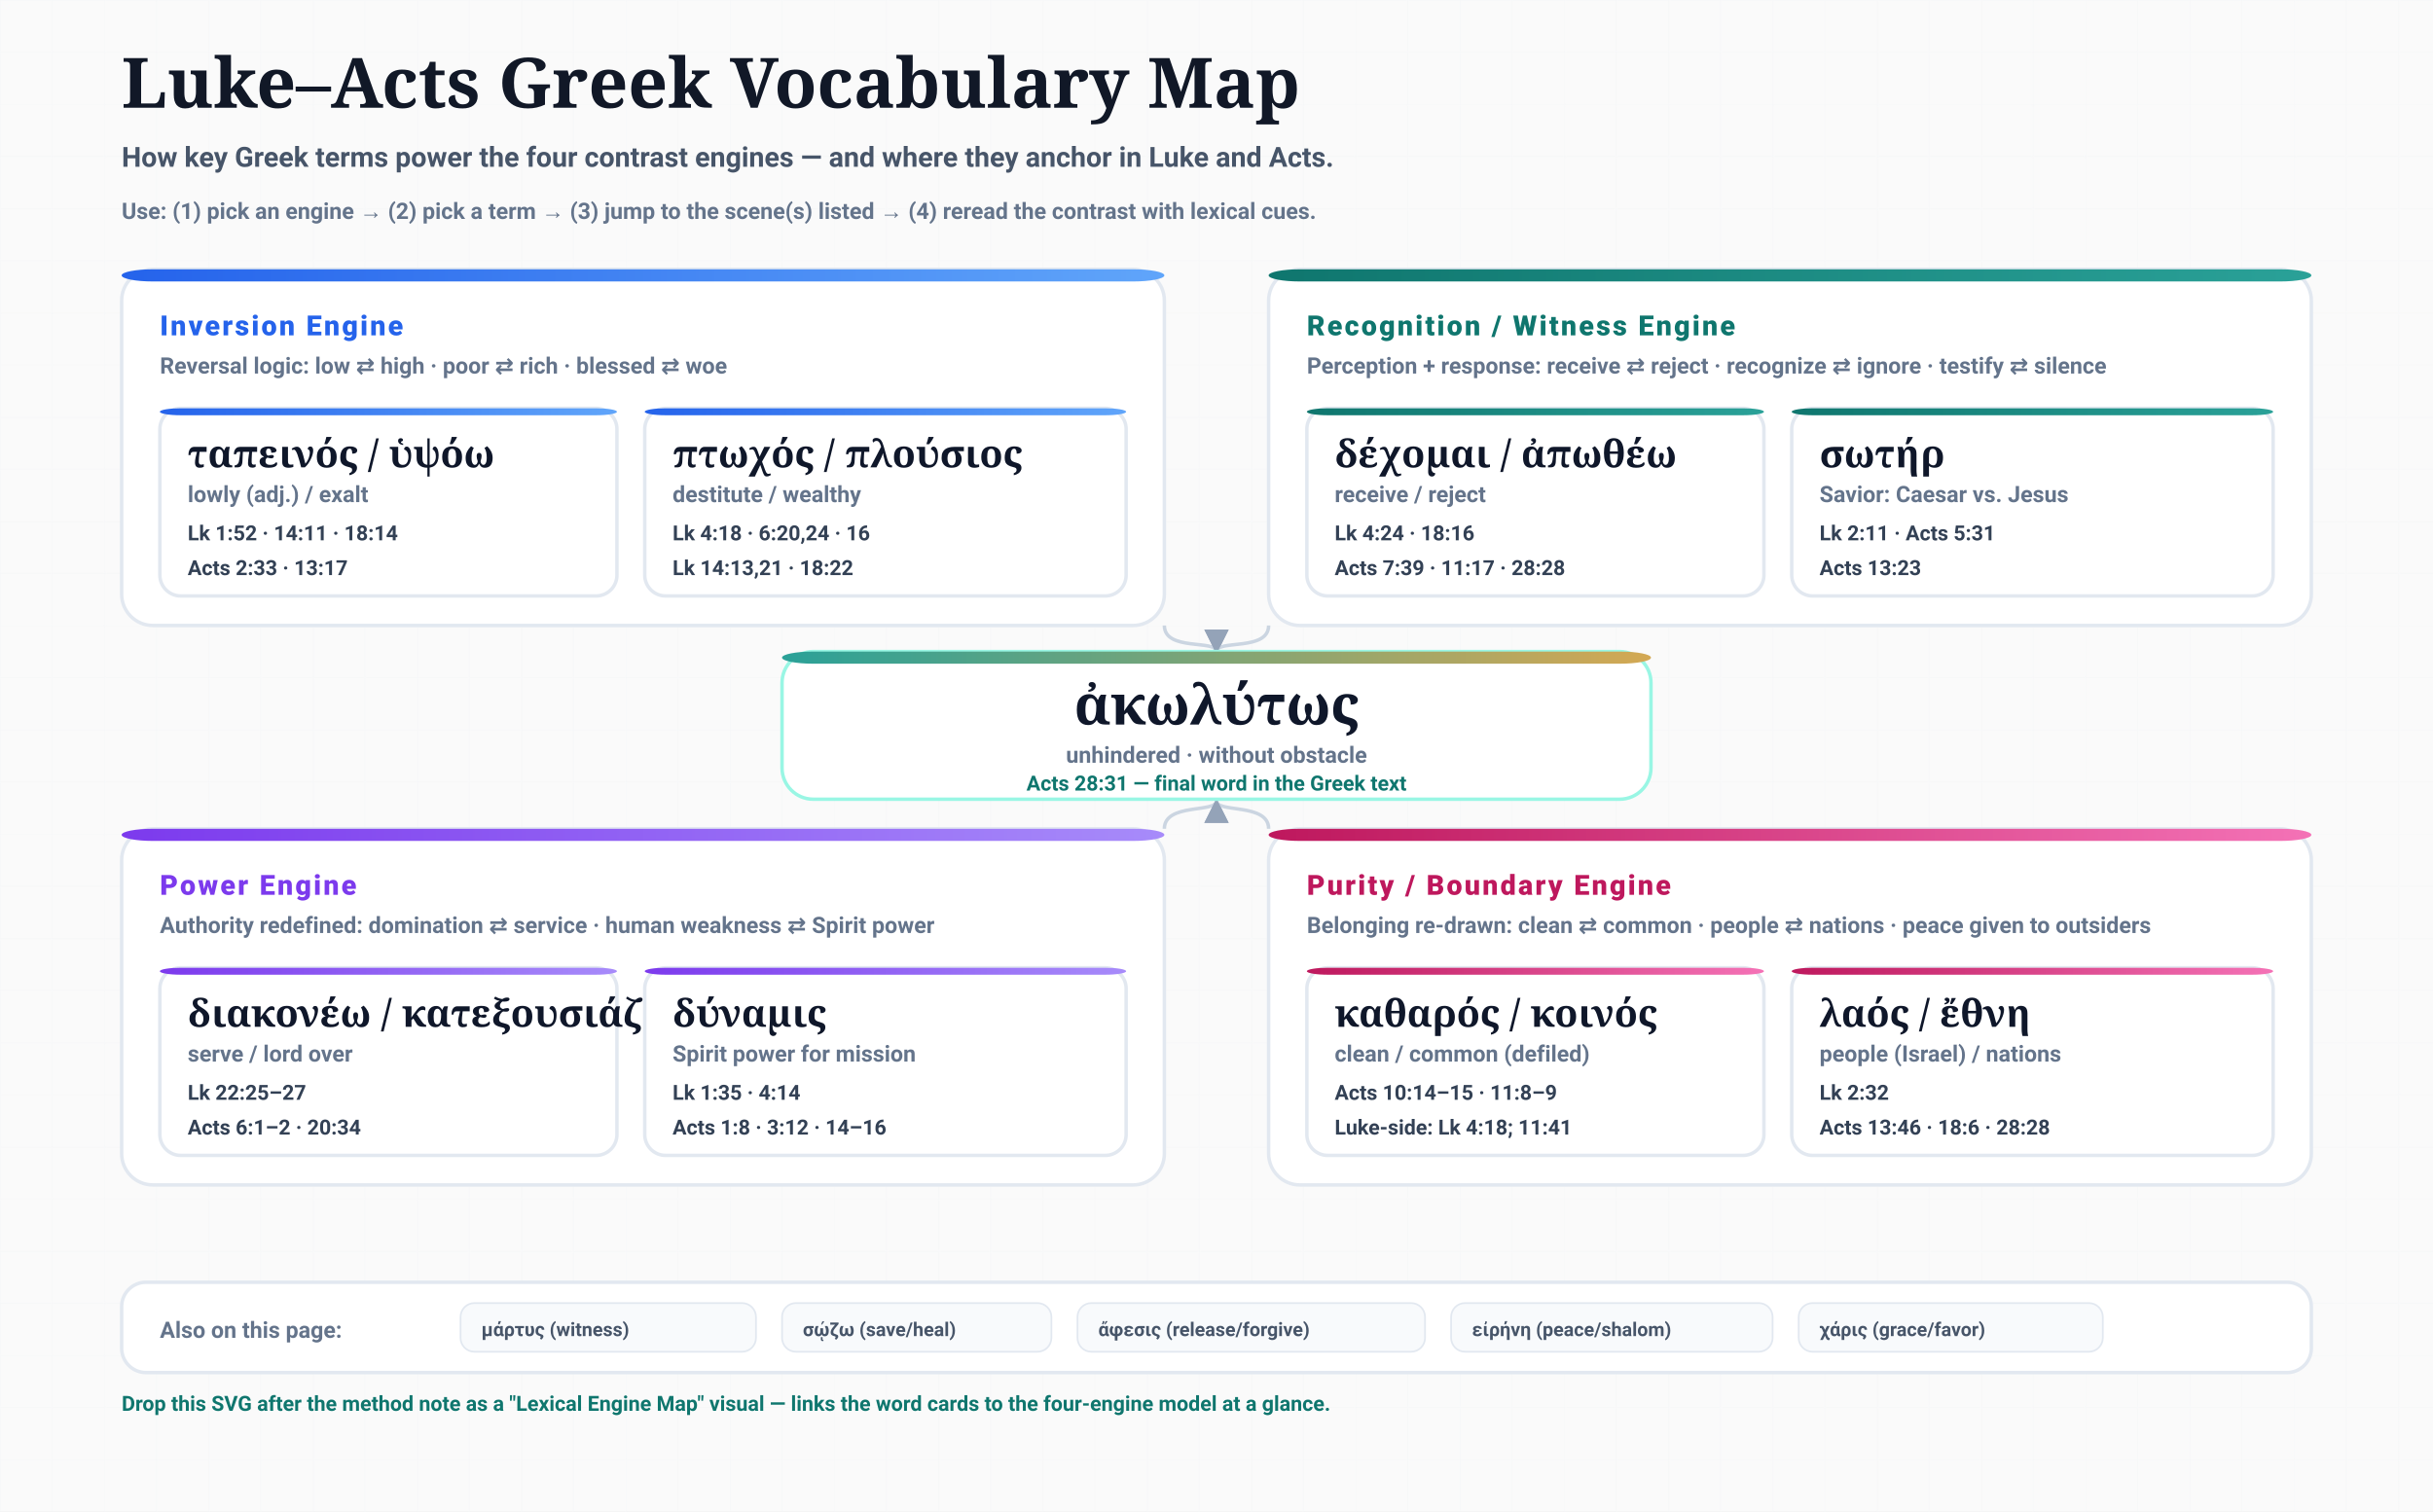
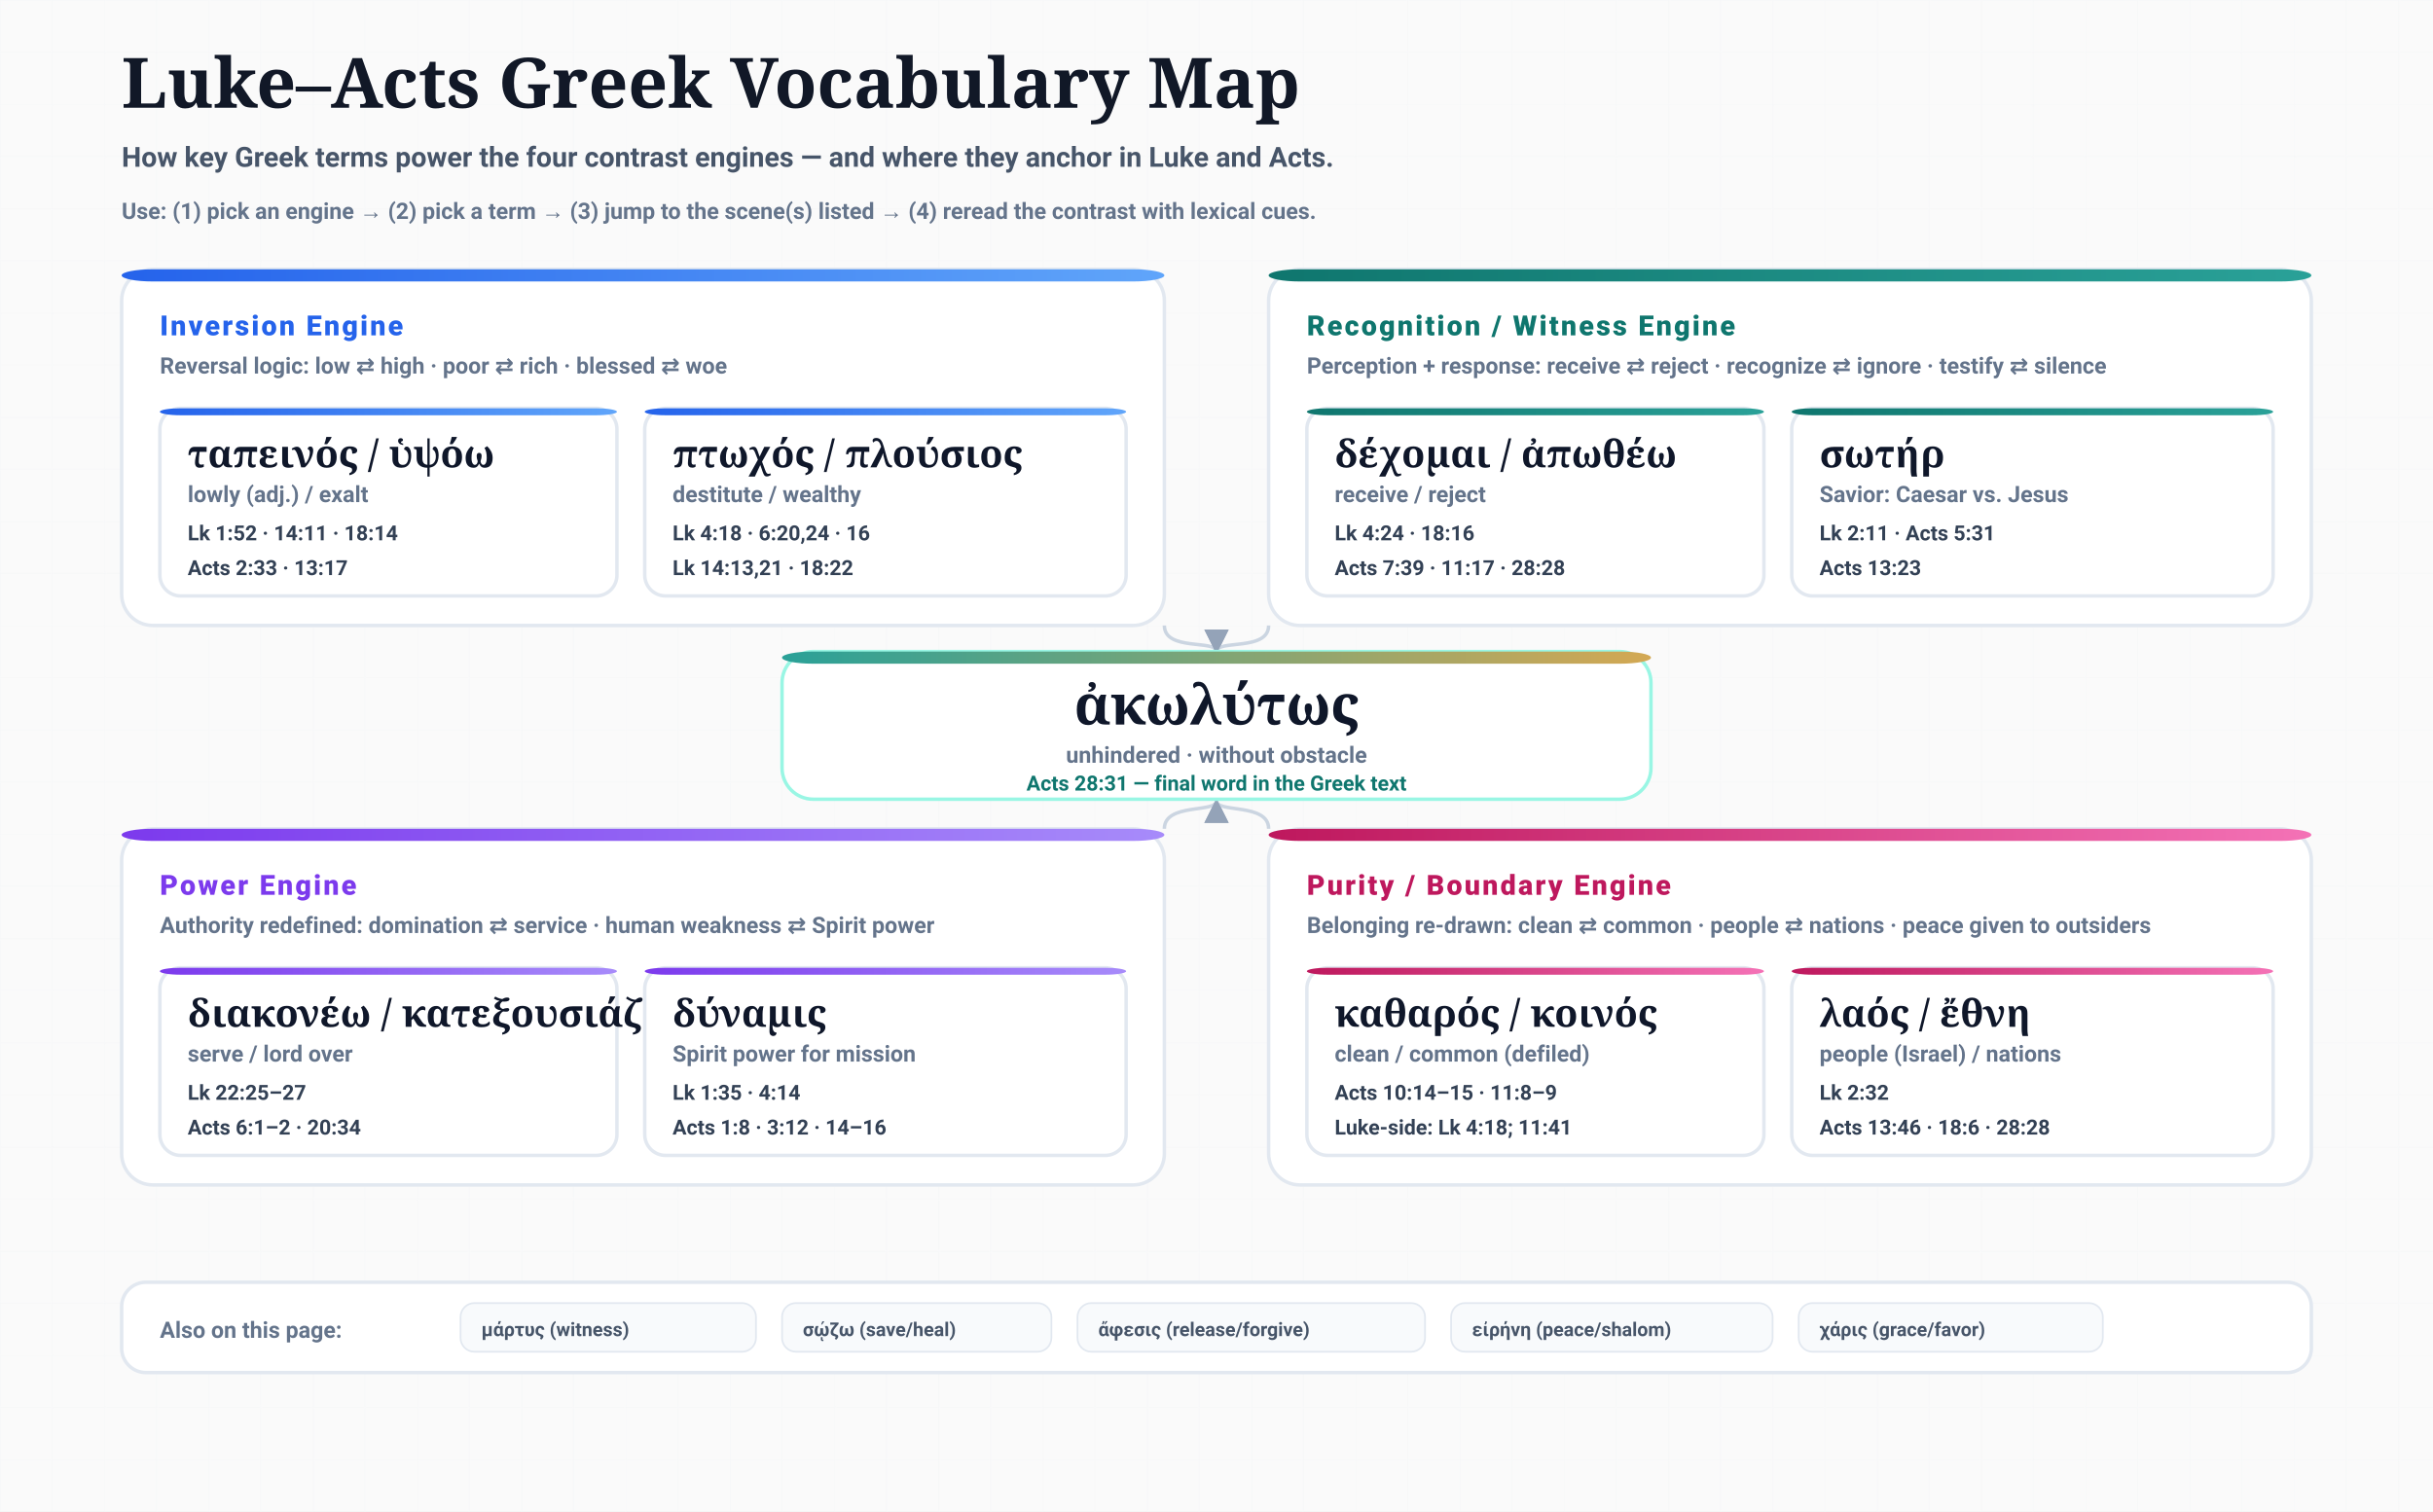
<svg xmlns="http://www.w3.org/2000/svg" width="1400" height="870" viewBox="0 0 1400 870" role="img" aria-label="Luke–Acts Greek Vocabulary Map: lexical engines, key Greek terms, and anchor references">
  <defs>
    <style>
      .bg{fill:#fafafa}
      .title{font:700 40px 'Cormorant Garamond', Georgia, serif; fill:#111827}
      .subtitle{font:600 16px 'DM Sans', system-ui, -apple-system, Segoe UI, Roboto, Arial, sans-serif; fill:#475569}
      .small{font:600 13px 'DM Sans', system-ui, -apple-system, Segoe UI, Roboto, Arial, sans-serif; fill:#64748b}
      .engineLabel{font:800 16px 'DM Sans', system-ui, -apple-system, Segoe UI, Roboto, Arial, sans-serif; letter-spacing:.08em; text-transform:uppercase}
      .cardTitle{font:700 22px 'Cormorant Garamond', Georgia, serif; fill:#0f172a}
      .cardSub{font:700 13px 'DM Sans', system-ui, -apple-system, Segoe UI, Roboto, Arial, sans-serif; fill:#64748b}
      .refs{font:700 12px 'DM Sans', system-ui, -apple-system, Segoe UI, Roboto, Arial, sans-serif; fill:#334155}
      .hint{font:700 12px 'DM Sans', system-ui, -apple-system, Segoe UI, Roboto, Arial, sans-serif; fill:#0f766e}
      .panel{fill:#ffffff; stroke:#e2e8f0; stroke-width:2}
      .link{stroke:#cbd5e1; stroke-width:2; fill:none}
      .chip{fill:#f8fafc; stroke:#e2e8f0; stroke-width:1}
      .chipText{font:700 11px 'DM Sans', system-ui, -apple-system, Segoe UI, Roboto, Arial, sans-serif; fill:#475569}
    </style>
    <pattern id="grid" width="60" height="60" patternUnits="userSpaceOnUse">
      <path d="M60 0H0V60" fill="none" stroke="#e2e8f0" stroke-width="0.6" opacity="0.6" />
      <path d="M0 30H60M30 0V60" fill="none" stroke="#e2e8f0" stroke-width="0.35" opacity="0.45" />
    </pattern>
    <marker id="arrow" viewBox="0 0 10 10" refX="9" refY="5" markerWidth="7" markerHeight="7" orient="auto-start-reverse">
      <path d="M 0 0 L 10 5 L 0 10 z" fill="#94a3b8" />
    </marker>
    <linearGradient id="invGrad" x1="0" y1="0" x2="1" y2="0">
      <stop offset="0%" stop-color="#2563eb" />
      <stop offset="100%" stop-color="#60a5fa" />
    </linearGradient>
    <linearGradient id="recGrad" x1="0" y1="0" x2="1" y2="0">
      <stop offset="0%" stop-color="#0f766e" />
      <stop offset="100%" stop-color="#2aa198" />
    </linearGradient>
    <linearGradient id="powGrad" x1="0" y1="0" x2="1" y2="0">
      <stop offset="0%" stop-color="#7c3aed" />
      <stop offset="100%" stop-color="#a78bfa" />
    </linearGradient>
    <linearGradient id="purGrad" x1="0" y1="0" x2="1" y2="0">
      <stop offset="0%" stop-color="#be185d" />
      <stop offset="100%" stop-color="#f472b6" />
    </linearGradient>
    <linearGradient id="capGrad" x1="0" y1="0" x2="1" y2="0">
      <stop offset="0%" stop-color="#2aa198" />
      <stop offset="100%" stop-color="#d4a853" />
    </linearGradient>
  </defs>
  <rect class="bg" x="0" y="0" width="1400" height="870" />
  <rect x="0" y="0" width="1400" height="870" fill="url(#grid)" opacity="0.35" />
  <text x="70" y="62" class="title">Luke–Acts Greek Vocabulary Map</text>
  <text x="70" y="96" class="subtitle">How key Greek terms power the four contrast engines — and where they anchor in Luke and Acts.</text>
  <text x="70" y="126" class="small">Use: (1) pick an engine → (2) pick a term → (3) jump to the scene(s) listed → (4) reread the contrast with lexical cues.</text>
  <g transform="translate(70,155)">
    <rect class="panel" x="0" y="0" width="600" height="205" rx="18" />
    <rect x="0" y="0" width="600" height="7" rx="18" fill="url(#invGrad)" />
    <text x="22" y="38" class="engineLabel" fill="#2563eb">Inversion Engine</text>
    <text x="22" y="60" class="small">Reversal logic: low ⇄ high · poor ⇄ rich · blessed ⇄ woe</text>
    <g transform="translate(22,80)">
      <rect class="panel" x="0" y="0" width="263" height="108" rx="12" />
      <rect x="0" y="0" width="263" height="4" rx="12" fill="url(#invGrad)" />
      <text x="16" y="34" class="cardTitle">ταπεινός / ὑψόω</text>
      <text x="16" y="54" class="cardSub">lowly (adj.) / exalt</text>
      <text x="16" y="76" class="refs">Lk 1:52 · 14:11 · 18:14</text>
      <text x="16" y="96" class="refs">Acts 2:33 · 13:17</text>
    </g>
    <g transform="translate(301,80)">
      <rect class="panel" x="0" y="0" width="277" height="108" rx="12" />
      <rect x="0" y="0" width="277" height="4" rx="12" fill="url(#invGrad)" />
      <text x="16" y="34" class="cardTitle">πτωχός / πλούσιος</text>
      <text x="16" y="54" class="cardSub">destitute / wealthy</text>
      <text x="16" y="76" class="refs">Lk 4:18 · 6:20,24 · 16</text>
      <text x="16" y="96" class="refs">Lk 14:13,21 · 18:22</text>
    </g>
  </g>
  <g transform="translate(730,155)">
    <rect class="panel" x="0" y="0" width="600" height="205" rx="18" />
    <rect x="0" y="0" width="600" height="7" rx="18" fill="url(#recGrad)" />
    <text x="22" y="38" class="engineLabel" fill="#0f766e">Recognition / Witness Engine</text>
    <text x="22" y="60" class="small">Perception + response: receive ⇄ reject · recognize ⇄ ignore · testify ⇄ silence</text>
    <g transform="translate(22,80)">
      <rect class="panel" x="0" y="0" width="263" height="108" rx="12" />
      <rect x="0" y="0" width="263" height="4" rx="12" fill="url(#recGrad)" />
      <text x="16" y="34" class="cardTitle">δέχομαι / ἀπωθέω</text>
      <text x="16" y="54" class="cardSub">receive / reject</text>
      <text x="16" y="76" class="refs">Lk 4:24 · 18:16</text>
      <text x="16" y="96" class="refs">Acts 7:39 · 11:17 · 28:28</text>
    </g>
    <g transform="translate(301,80)">
      <rect class="panel" x="0" y="0" width="277" height="108" rx="12" />
      <rect x="0" y="0" width="277" height="4" rx="12" fill="url(#recGrad)" />
      <text x="16" y="34" class="cardTitle">σωτήρ</text>
      <text x="16" y="54" class="cardSub">Savior: Caesar vs. Jesus</text>
      <text x="16" y="76" class="refs">Lk 2:11 · Acts 5:31</text>
      <text x="16" y="96" class="refs">Acts 13:23</text>
    </g>
  </g>
  <path class="link" d="M 670 360 C 670 375 700 368 700 375" marker-end="url(#arrow)" />
  <path class="link" d="M 730 360 C 730 375 700 368 700 375" marker-end="url(#arrow)" />
  <path class="link" d="M 670 477 C 670 462 700 468 700 461" marker-end="url(#arrow)" />
  <path class="link" d="M 730 477 C 730 462 700 468 700 461" marker-end="url(#arrow)" />
  <g transform="translate(450,375)">
    <rect x="0" y="0" width="500" height="85" rx="18" fill="#ffffff" stroke="#99f6e4" stroke-width="2" />
    <rect x="0" y="0" width="500" height="7" rx="18" fill="url(#capGrad)" />
    <text x="250" y="42" text-anchor="middle" class="cardTitle" style="font-size:32px;">ἀκωλύτως</text>
    <text x="250" y="64" text-anchor="middle" class="cardSub">unhindered · without obstacle</text>
    <text x="250" y="80" text-anchor="middle" class="refs" style="fill:#0f766e;">Acts 28:31 — final word in the Greek text</text>
  </g>
  <g transform="translate(70,477)">
    <rect class="panel" x="0" y="0" width="600" height="205" rx="18" />
    <rect x="0" y="0" width="600" height="7" rx="18" fill="url(#powGrad)" />
    <text x="22" y="38" class="engineLabel" fill="#7c3aed">Power Engine</text>
    <text x="22" y="60" class="small">Authority redefined: domination ⇄ service · human weakness ⇄ Spirit power</text>
    <g transform="translate(22,80)">
      <rect class="panel" x="0" y="0" width="263" height="108" rx="12" />
      <rect x="0" y="0" width="263" height="4" rx="12" fill="url(#powGrad)" />
      <text x="16" y="34" class="cardTitle">διακονέω / κατεξουσιάζω</text>
      <text x="16" y="54" class="cardSub">serve / lord over</text>
      <text x="16" y="76" class="refs">Lk 22:25–27</text>
      <text x="16" y="96" class="refs">Acts 6:1–2 · 20:34</text>
    </g>
    <g transform="translate(301,80)">
      <rect class="panel" x="0" y="0" width="277" height="108" rx="12" />
      <rect x="0" y="0" width="277" height="4" rx="12" fill="url(#powGrad)" />
      <text x="16" y="34" class="cardTitle">δύναμις</text>
      <text x="16" y="54" class="cardSub">Spirit power for mission</text>
      <text x="16" y="76" class="refs">Lk 1:35 · 4:14</text>
      <text x="16" y="96" class="refs">Acts 1:8 · 3:12 · 14–16</text>
    </g>
  </g>
  <g transform="translate(730,477)">
    <rect class="panel" x="0" y="0" width="600" height="205" rx="18" />
    <rect x="0" y="0" width="600" height="7" rx="18" fill="url(#purGrad)" />
    <text x="22" y="38" class="engineLabel" fill="#be185d">Purity / Boundary Engine</text>
    <text x="22" y="60" class="small">Belonging re-drawn: clean ⇄ common · people ⇄ nations · peace given to outsiders</text>
    <g transform="translate(22,80)">
      <rect class="panel" x="0" y="0" width="263" height="108" rx="12" />
      <rect x="0" y="0" width="263" height="4" rx="12" fill="url(#purGrad)" />
      <text x="16" y="34" class="cardTitle">καθαρός / κοινός</text>
      <text x="16" y="54" class="cardSub">clean / common (defiled)</text>
      <text x="16" y="76" class="refs">Acts 10:14–15 · 11:8–9</text>
      <text x="16" y="96" class="refs">Luke-side: Lk 4:18; 11:41</text>
    </g>
    <g transform="translate(301,80)">
      <rect class="panel" x="0" y="0" width="277" height="108" rx="12" />
      <rect x="0" y="0" width="277" height="4" rx="12" fill="url(#purGrad)" />
      <text x="16" y="34" class="cardTitle">λαός / ἔθνη</text>
      <text x="16" y="54" class="cardSub">people (Israel) / nations</text>
      <text x="16" y="76" class="refs">Lk 2:32</text>
      <text x="16" y="96" class="refs">Acts 13:46 · 18:6 · 28:28</text>
    </g>
  </g>
  <g transform="translate(70,738)">
    <rect class="panel" x="0" y="0" width="1260" height="52" rx="14" />
    <text x="22" y="32" class="small">Also on this page:</text>
    <g transform="translate(195,12)">
      <rect class="chip" x="0" y="0" width="170" height="28" rx="8" />
      <text x="12" y="19" class="chipText">μάρτυς (witness)</text>
    </g>
    <g transform="translate(380,12)">
      <rect class="chip" x="0" y="0" width="155" height="28" rx="8" />
      <text x="12" y="19" class="chipText">σῴζω (save/heal)</text>
    </g>
    <g transform="translate(550,12)">
      <rect class="chip" x="0" y="0" width="200" height="28" rx="8" />
      <text x="12" y="19" class="chipText">ἄφεσις (release/forgive)</text>
    </g>
    <g transform="translate(765,12)">
      <rect class="chip" x="0" y="0" width="185" height="28" rx="8" />
      <text x="12" y="19" class="chipText">εἰρήνη (peace/shalom)</text>
    </g>
    <g transform="translate(965,12)">
      <rect class="chip" x="0" y="0" width="175" height="28" rx="8" />
      <text x="12" y="19" class="chipText">χάρις (grace/favor)</text>
    </g>
  </g>
-   <text x="70" y="812" class="hint">Drop this SVG after the method note as a "Lexical Engine Map" visual — links the word cards to the four-engine model at a glance.</text>
</svg>
